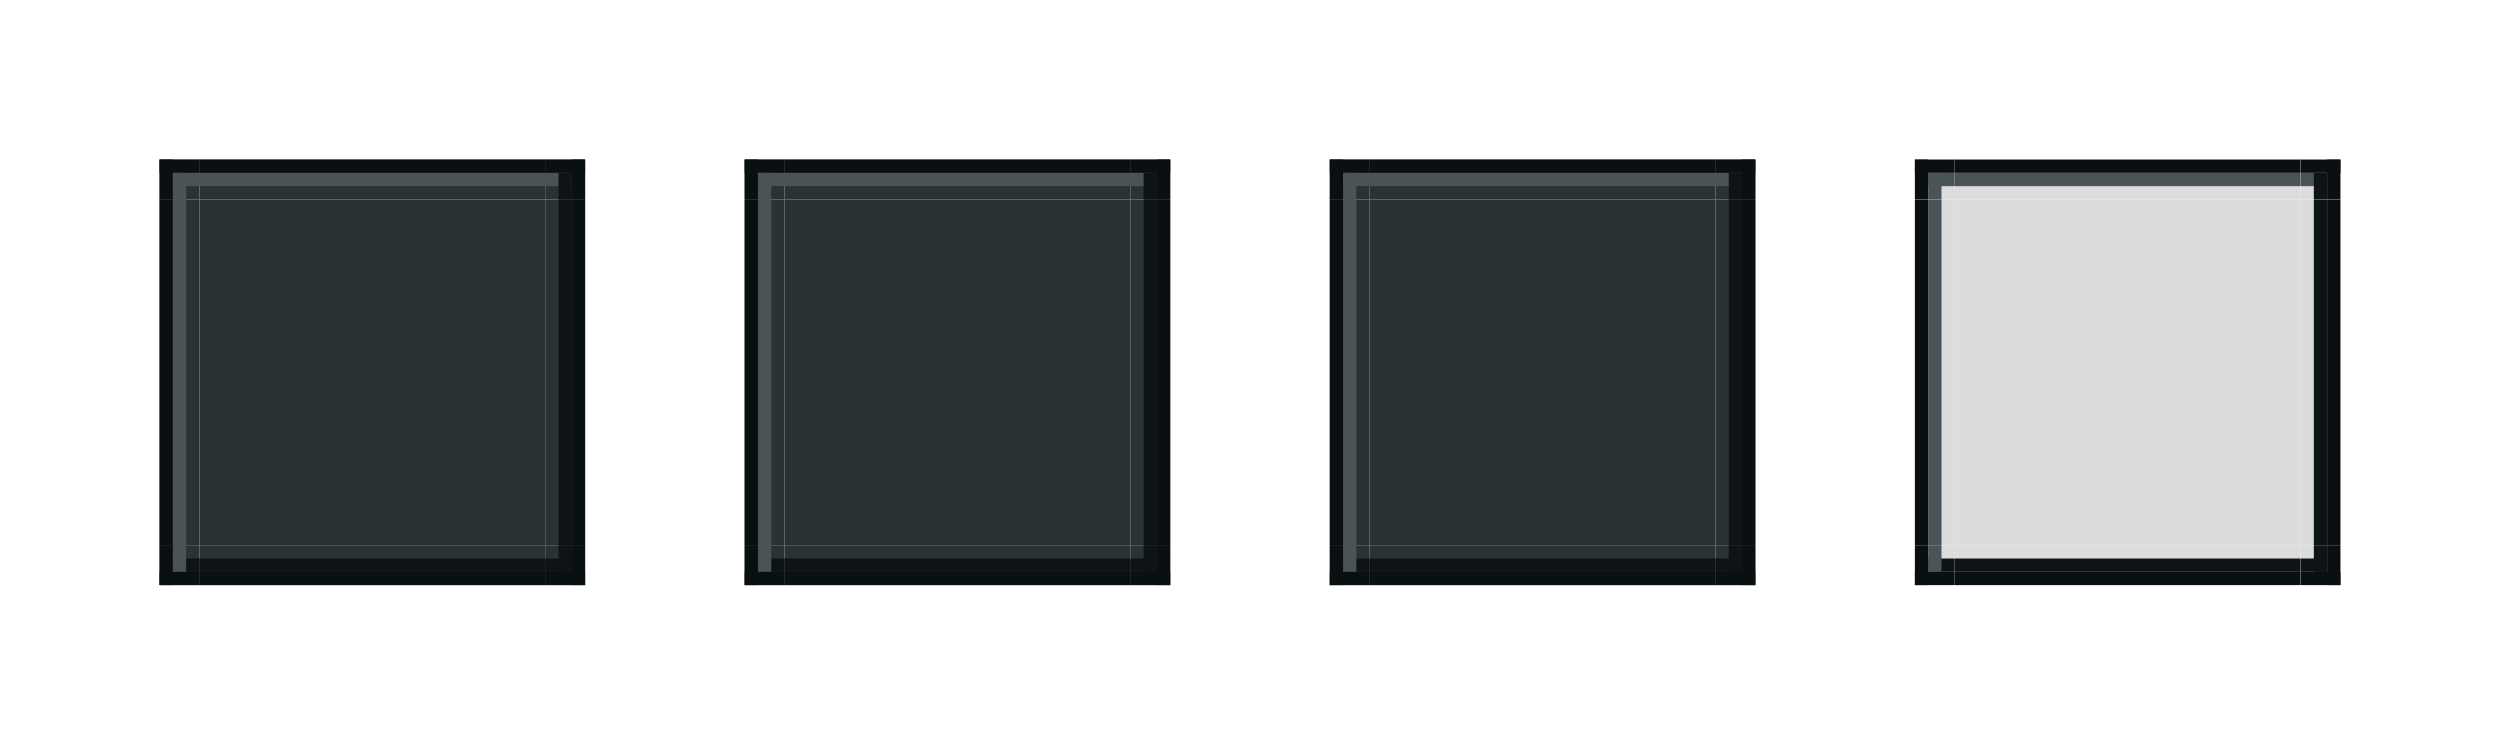
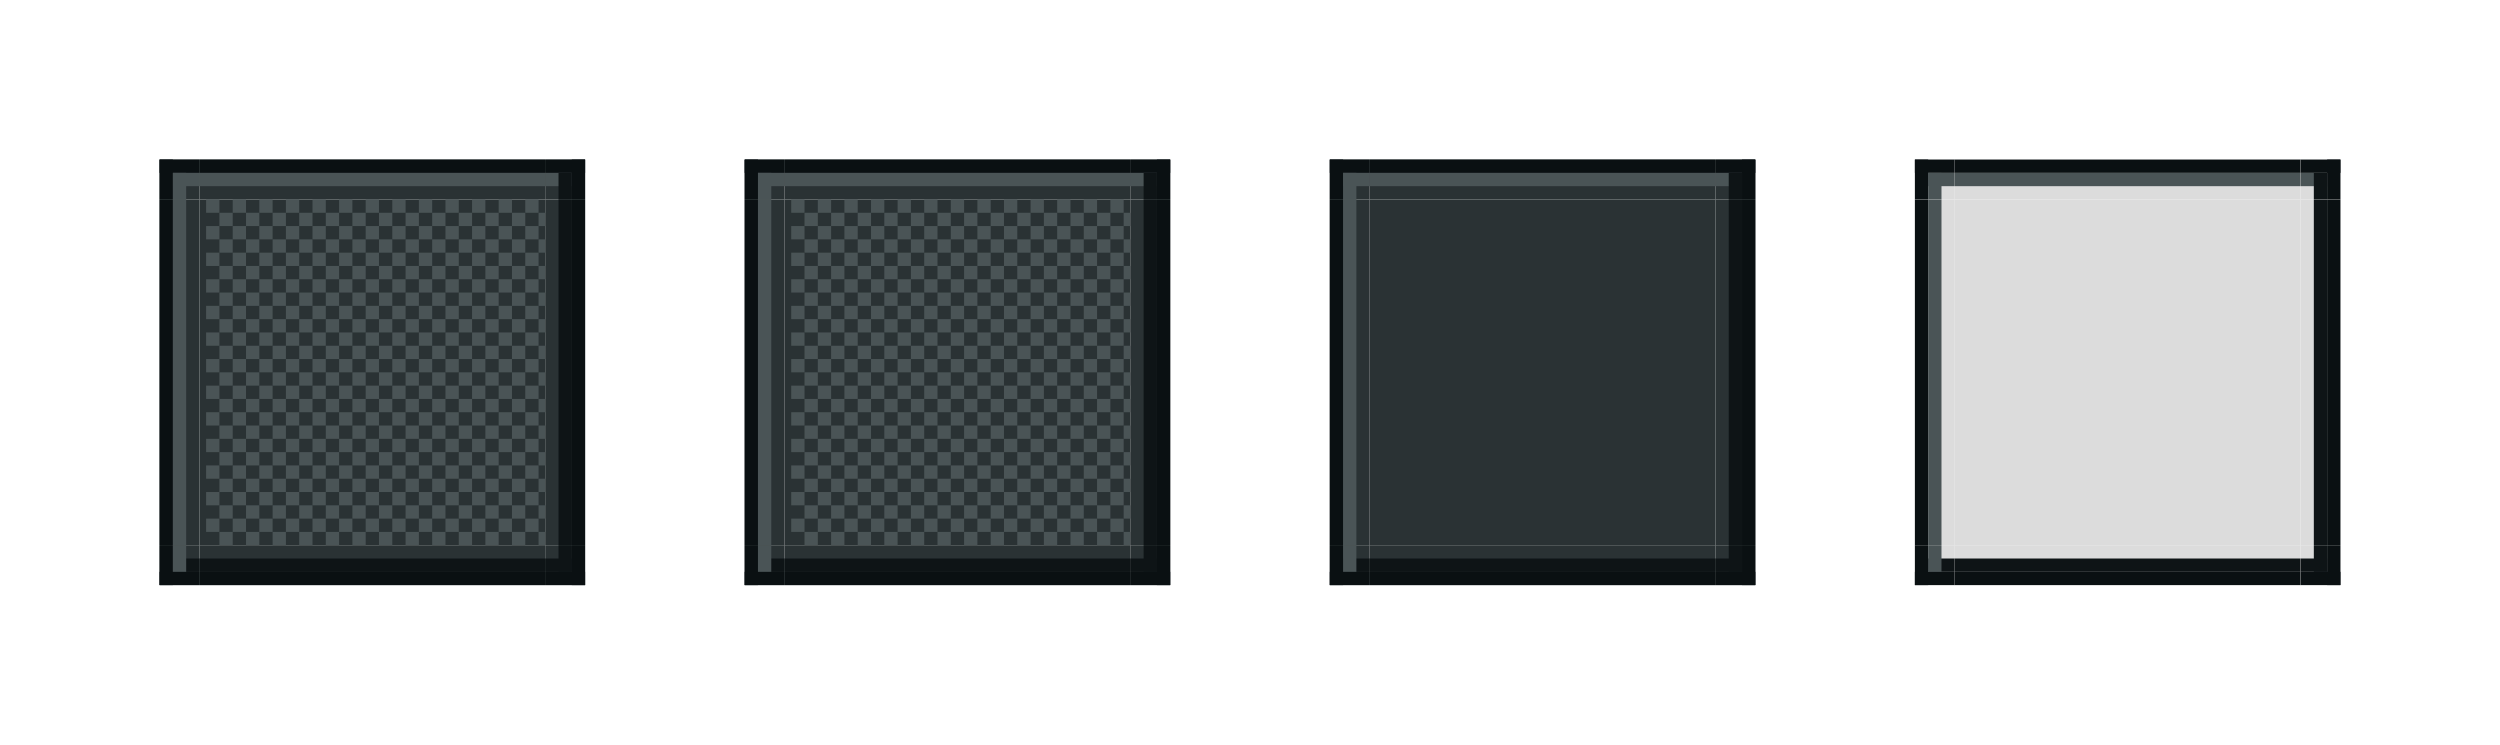
<svg xmlns="http://www.w3.org/2000/svg" width="188" height="56" viewBox="0 0 188 56">
  <defs>
    <style id="current-color-scheme" type="text/css">
      .ColorScheme-Text { color:#0a1012; stop-color:#0a1012; }
      .ColorScheme-Background { color:#2a3234; stop-color:#2a3234; }
      .ColorScheme-Highlight { color:#000080; stop-color:#000080; }
      .ColorScheme-ViewText { color:#0a1012; stop-color:#0a1012; }
      .ColorScheme-ViewBackground { color:#1e2628; stop-color:#1e2628; }
      .ColorScheme-ViewHover { color:#dcdcdc; stop-color:#dcdcdc; }
      .ColorScheme-ViewFocus { color:#000080; stop-color:#000080; }
      .ColorScheme-ButtonText { color:#0a1012; stop-color:#0a1012; }
      .ColorScheme-ButtonBackground { color:#2a3234; stop-color:#2a3234; }
      .ColorScheme-ButtonHover { color:#dcdcdc; stop-color:#dcdcdc; }
      .ColorScheme-ButtonFocus { color:#000080; stop-color:#000080; }
      .ColorScheme-HighlightedText { color:#1e2628; stop-color:#1e2628; }
      .ColorScheme-ComplementaryBackground { color:#232b2d; stop-color:#232b2d; }
      .ColorScheme-NegativeText { color:#800000; stop-color:#800000; }
      .ColorScheme-NeutralText { color:#808000; stop-color:#808000; }
      .ColorScheme-PositiveText { color:#008000; stop-color:#008000; }
    </style>
  </defs>
  <g id="background-vertical-topleft">
    <rect x="12" y="12" width="3" height="3" class="ColorScheme-Background" style="fill:currentColor;fill-opacity:1;stroke:none" />
    <rect x="12" y="12" width="3" height="1" fill="#0a1012" />
    <rect x="13" y="13" width="2" height="1" fill="#4a5456" />
    <rect x="12" y="12" width="1" height="3" fill="#0a1012" />
    <rect x="13" y="13" width="1" height="2" fill="#4a5456" />
  </g>
  <g id="background-vertical-top">
    <rect x="15" y="12" width="26" height="3" class="ColorScheme-Background" style="fill:currentColor;fill-opacity:1;stroke:none" />
    <rect x="15" y="12" width="26" height="1" fill="#0a1012" />
    <rect x="15" y="13" width="26" height="1" fill="#4a5456" />
  </g>
  <g id="background-vertical-topright">
    <rect x="41" y="12" width="3" height="3" class="ColorScheme-Background" style="fill:currentColor;fill-opacity:1;stroke:none" />
    <rect x="41" y="12" width="3" height="1" fill="#0a1012" />
    <rect x="41" y="13" width="2" height="1" fill="#4a5456" />
    <rect x="43" y="12" width="1" height="3" fill="#0a1012" />
    <rect x="42" y="13" width="1" height="2" fill="#0e1416" />
  </g>
  <g id="background-vertical-left">
    <rect x="12" y="15" width="3" height="26" class="ColorScheme-Background" style="fill:currentColor;fill-opacity:1;stroke:none" />
    <rect x="12" y="15" width="1" height="26" fill="#0a1012" />
    <rect x="13" y="15" width="1" height="26" fill="#4a5456" />
  </g>
  <g id="background-vertical-center">
    <rect x="15" y="15" width="26" height="26" class="ColorScheme-Background" style="fill:currentColor;fill-opacity:1;stroke:none" />
+     <line x1="15.5" y1="15.5" x2="41" y2="15.5" stroke="#4a5456" stroke-width="1" stroke-dasharray="1 1" />
+     <line x1="16.5" y1="16.5" x2="41" y2="16.5" stroke="#4a5456" stroke-width="1" stroke-dasharray="1 1" />
+     <line x1="15.5" y1="17.5" x2="41" y2="17.5" stroke="#4a5456" stroke-width="1" stroke-dasharray="1 1" />
+     <line x1="16.5" y1="18.5" x2="41" y2="18.5" stroke="#4a5456" stroke-width="1" stroke-dasharray="1 1" />
+     <line x1="15.5" y1="19.5" x2="41" y2="19.5" stroke="#4a5456" stroke-width="1" stroke-dasharray="1 1" />
+     <line x1="16.5" y1="20.5" x2="41" y2="20.5" stroke="#4a5456" stroke-width="1" stroke-dasharray="1 1" />
+     <line x1="15.5" y1="21.5" x2="41" y2="21.5" stroke="#4a5456" stroke-width="1" stroke-dasharray="1 1" />
+     <line x1="16.5" y1="22.5" x2="41" y2="22.5" stroke="#4a5456" stroke-width="1" stroke-dasharray="1 1" />
+     <line x1="15.5" y1="23.5" x2="41" y2="23.5" stroke="#4a5456" stroke-width="1" stroke-dasharray="1 1" />
+     <line x1="16.5" y1="24.5" x2="41" y2="24.5" stroke="#4a5456" stroke-width="1" stroke-dasharray="1 1" />
+     <line x1="15.5" y1="25.5" x2="41" y2="25.5" stroke="#4a5456" stroke-width="1" stroke-dasharray="1 1" />
+     <line x1="16.5" y1="26.5" x2="41" y2="26.5" stroke="#4a5456" stroke-width="1" stroke-dasharray="1 1" />
+     <line x1="15.5" y1="27.5" x2="41" y2="27.5" stroke="#4a5456" stroke-width="1" stroke-dasharray="1 1" />
+     <line x1="16.5" y1="28.5" x2="41" y2="28.5" stroke="#4a5456" stroke-width="1" stroke-dasharray="1 1" />
+     <line x1="15.5" y1="29.5" x2="41" y2="29.5" stroke="#4a5456" stroke-width="1" stroke-dasharray="1 1" />
+     <line x1="16.5" y1="30.5" x2="41" y2="30.5" stroke="#4a5456" stroke-width="1" stroke-dasharray="1 1" />
+     <line x1="15.5" y1="31.5" x2="41" y2="31.5" stroke="#4a5456" stroke-width="1" stroke-dasharray="1 1" />
+     <line x1="16.5" y1="32.5" x2="41" y2="32.5" stroke="#4a5456" stroke-width="1" stroke-dasharray="1 1" />
+     <line x1="15.5" y1="33.5" x2="41" y2="33.5" stroke="#4a5456" stroke-width="1" stroke-dasharray="1 1" />
+     <line x1="16.5" y1="34.5" x2="41" y2="34.5" stroke="#4a5456" stroke-width="1" stroke-dasharray="1 1" />
+     <line x1="15.5" y1="35.5" x2="41" y2="35.5" stroke="#4a5456" stroke-width="1" stroke-dasharray="1 1" />
+     <line x1="16.5" y1="36.5" x2="41" y2="36.5" stroke="#4a5456" stroke-width="1" stroke-dasharray="1 1" />
+     <line x1="15.5" y1="37.5" x2="41" y2="37.5" stroke="#4a5456" stroke-width="1" stroke-dasharray="1 1" />
+     <line x1="16.5" y1="38.5" x2="41" y2="38.5" stroke="#4a5456" stroke-width="1" stroke-dasharray="1 1" />
+     <line x1="15.5" y1="39.5" x2="41" y2="39.5" stroke="#4a5456" stroke-width="1" stroke-dasharray="1 1" />
+     <line x1="16.5" y1="40.5" x2="41" y2="40.5" stroke="#4a5456" stroke-width="1" stroke-dasharray="1 1" />
  </g>
  <g id="background-vertical-right">
    <rect x="41" y="15" width="3" height="26" class="ColorScheme-Background" style="fill:currentColor;fill-opacity:1;stroke:none" />
    <rect x="43" y="15" width="1" height="26" fill="#0a1012" />
    <rect x="42" y="15" width="1" height="26" fill="#0e1416" />
  </g>
  <g id="background-vertical-bottomleft">
    <rect x="12" y="41" width="3" height="3" class="ColorScheme-Background" style="fill:currentColor;fill-opacity:1;stroke:none" />
    <rect x="12" y="43" width="3" height="1" fill="#0a1012" />
    <rect x="13" y="42" width="2" height="1" fill="#0e1416" />
    <rect x="12" y="41" width="1" height="3" fill="#0a1012" />
    <rect x="13" y="41" width="1" height="2" fill="#4a5456" />
  </g>
  <g id="background-vertical-bottom">
    <rect x="15" y="41" width="26" height="3" class="ColorScheme-Background" style="fill:currentColor;fill-opacity:1;stroke:none" />
    <rect x="15" y="43" width="26" height="1" fill="#0a1012" />
    <rect x="15" y="42" width="26" height="1" fill="#0e1416" />
  </g>
  <g id="background-vertical-bottomright">
    <rect x="41" y="41" width="3" height="3" class="ColorScheme-Background" style="fill:currentColor;fill-opacity:1;stroke:none" />
    <rect x="41" y="43" width="3" height="1" fill="#0a1012" />
    <rect x="41" y="42" width="2" height="1" fill="#0e1416" />
    <rect x="43" y="41" width="1" height="3" fill="#0a1012" />
    <rect x="42" y="41" width="1" height="2" fill="#0e1416" />
  </g>
  <rect id="background-vertical-hint-scrollbar-size" x="13" y="15" width="6" height="6" fill="#00ff00" opacity="0" />
  <g id="background-horizontal-topleft">
    <rect x="56" y="12" width="3" height="3" class="ColorScheme-Background" style="fill:currentColor;fill-opacity:1;stroke:none" />
    <rect x="56" y="12" width="3" height="1" fill="#0a1012" />
    <rect x="57" y="13" width="2" height="1" fill="#4a5456" />
    <rect x="56" y="12" width="1" height="3" fill="#0a1012" />
    <rect x="57" y="13" width="1" height="2" fill="#4a5456" />
  </g>
  <g id="background-horizontal-top">
    <rect x="59" y="12" width="26" height="3" class="ColorScheme-Background" style="fill:currentColor;fill-opacity:1;stroke:none" />
    <rect x="59" y="12" width="26" height="1" fill="#0a1012" />
    <rect x="59" y="13" width="26" height="1" fill="#4a5456" />
  </g>
  <g id="background-horizontal-topright">
    <rect x="85" y="12" width="3" height="3" class="ColorScheme-Background" style="fill:currentColor;fill-opacity:1;stroke:none" />
    <rect x="85" y="12" width="3" height="1" fill="#0a1012" />
    <rect x="85" y="13" width="2" height="1" fill="#4a5456" />
    <rect x="87" y="12" width="1" height="3" fill="#0a1012" />
    <rect x="86" y="13" width="1" height="2" fill="#0e1416" />
  </g>
  <g id="background-horizontal-left">
    <rect x="56" y="15" width="3" height="26" class="ColorScheme-Background" style="fill:currentColor;fill-opacity:1;stroke:none" />
    <rect x="56" y="15" width="1" height="26" fill="#0a1012" />
    <rect x="57" y="15" width="1" height="26" fill="#4a5456" />
  </g>
  <g id="background-horizontal-center">
    <rect x="59" y="15" width="26" height="26" class="ColorScheme-Background" style="fill:currentColor;fill-opacity:1;stroke:none" />
+     <line x1="59.5" y1="15.5" x2="85" y2="15.5" stroke="#4a5456" stroke-width="1" stroke-dasharray="1 1" />
+     <line x1="60.5" y1="16.5" x2="85" y2="16.5" stroke="#4a5456" stroke-width="1" stroke-dasharray="1 1" />
+     <line x1="59.5" y1="17.5" x2="85" y2="17.5" stroke="#4a5456" stroke-width="1" stroke-dasharray="1 1" />
+     <line x1="60.5" y1="18.5" x2="85" y2="18.5" stroke="#4a5456" stroke-width="1" stroke-dasharray="1 1" />
+     <line x1="59.5" y1="19.5" x2="85" y2="19.5" stroke="#4a5456" stroke-width="1" stroke-dasharray="1 1" />
+     <line x1="60.5" y1="20.5" x2="85" y2="20.5" stroke="#4a5456" stroke-width="1" stroke-dasharray="1 1" />
+     <line x1="59.5" y1="21.5" x2="85" y2="21.5" stroke="#4a5456" stroke-width="1" stroke-dasharray="1 1" />
+     <line x1="60.5" y1="22.5" x2="85" y2="22.5" stroke="#4a5456" stroke-width="1" stroke-dasharray="1 1" />
+     <line x1="59.5" y1="23.5" x2="85" y2="23.5" stroke="#4a5456" stroke-width="1" stroke-dasharray="1 1" />
+     <line x1="60.5" y1="24.5" x2="85" y2="24.5" stroke="#4a5456" stroke-width="1" stroke-dasharray="1 1" />
+     <line x1="59.5" y1="25.5" x2="85" y2="25.5" stroke="#4a5456" stroke-width="1" stroke-dasharray="1 1" />
+     <line x1="60.5" y1="26.5" x2="85" y2="26.5" stroke="#4a5456" stroke-width="1" stroke-dasharray="1 1" />
+     <line x1="59.5" y1="27.5" x2="85" y2="27.5" stroke="#4a5456" stroke-width="1" stroke-dasharray="1 1" />
+     <line x1="60.5" y1="28.5" x2="85" y2="28.5" stroke="#4a5456" stroke-width="1" stroke-dasharray="1 1" />
+     <line x1="59.5" y1="29.5" x2="85" y2="29.5" stroke="#4a5456" stroke-width="1" stroke-dasharray="1 1" />
+     <line x1="60.5" y1="30.5" x2="85" y2="30.5" stroke="#4a5456" stroke-width="1" stroke-dasharray="1 1" />
+     <line x1="59.5" y1="31.5" x2="85" y2="31.5" stroke="#4a5456" stroke-width="1" stroke-dasharray="1 1" />
+     <line x1="60.5" y1="32.5" x2="85" y2="32.5" stroke="#4a5456" stroke-width="1" stroke-dasharray="1 1" />
+     <line x1="59.5" y1="33.5" x2="85" y2="33.5" stroke="#4a5456" stroke-width="1" stroke-dasharray="1 1" />
+     <line x1="60.5" y1="34.5" x2="85" y2="34.5" stroke="#4a5456" stroke-width="1" stroke-dasharray="1 1" />
+     <line x1="59.5" y1="35.5" x2="85" y2="35.5" stroke="#4a5456" stroke-width="1" stroke-dasharray="1 1" />
+     <line x1="60.5" y1="36.5" x2="85" y2="36.5" stroke="#4a5456" stroke-width="1" stroke-dasharray="1 1" />
+     <line x1="59.5" y1="37.5" x2="85" y2="37.5" stroke="#4a5456" stroke-width="1" stroke-dasharray="1 1" />
+     <line x1="60.5" y1="38.5" x2="85" y2="38.5" stroke="#4a5456" stroke-width="1" stroke-dasharray="1 1" />
+     <line x1="59.5" y1="39.5" x2="85" y2="39.5" stroke="#4a5456" stroke-width="1" stroke-dasharray="1 1" />
+     <line x1="60.5" y1="40.5" x2="85" y2="40.5" stroke="#4a5456" stroke-width="1" stroke-dasharray="1 1" />
  </g>
  <g id="background-horizontal-right">
    <rect x="85" y="15" width="3" height="26" class="ColorScheme-Background" style="fill:currentColor;fill-opacity:1;stroke:none" />
    <rect x="87" y="15" width="1" height="26" fill="#0a1012" />
    <rect x="86" y="15" width="1" height="26" fill="#0e1416" />
  </g>
  <g id="background-horizontal-bottomleft">
    <rect x="56" y="41" width="3" height="3" class="ColorScheme-Background" style="fill:currentColor;fill-opacity:1;stroke:none" />
    <rect x="56" y="43" width="3" height="1" fill="#0a1012" />
    <rect x="57" y="42" width="2" height="1" fill="#0e1416" />
    <rect x="56" y="41" width="1" height="3" fill="#0a1012" />
    <rect x="57" y="41" width="1" height="2" fill="#4a5456" />
  </g>
  <g id="background-horizontal-bottom">
    <rect x="59" y="41" width="26" height="3" class="ColorScheme-Background" style="fill:currentColor;fill-opacity:1;stroke:none" />
    <rect x="59" y="43" width="26" height="1" fill="#0a1012" />
    <rect x="59" y="42" width="26" height="1" fill="#0e1416" />
  </g>
  <g id="background-horizontal-bottomright">
    <rect x="85" y="41" width="3" height="3" class="ColorScheme-Background" style="fill:currentColor;fill-opacity:1;stroke:none" />
    <rect x="85" y="43" width="3" height="1" fill="#0a1012" />
    <rect x="85" y="42" width="2" height="1" fill="#0e1416" />
    <rect x="87" y="41" width="1" height="3" fill="#0a1012" />
    <rect x="86" y="41" width="1" height="2" fill="#0e1416" />
  </g>
  <rect id="background-horizontal-hint-scrollbar-size" x="57" y="15" width="6" height="6" fill="#00ff00" opacity="0" />
  <g id="slider-topleft">
    <rect x="100" y="12" width="3" height="3" class="ColorScheme-Background" style="fill:currentColor;fill-opacity:1;stroke:none" />
    <rect x="100" y="12" width="3" height="1" fill="#0a1012" />
    <rect x="101" y="13" width="2" height="1" fill="#4a5456" />
    <rect x="100" y="12" width="1" height="3" fill="#0a1012" />
    <rect x="101" y="13" width="1" height="2" fill="#4a5456" />
  </g>
  <g id="slider-top">
    <rect x="103" y="12" width="26" height="3" class="ColorScheme-Background" style="fill:currentColor;fill-opacity:1;stroke:none" />
    <rect x="103" y="12" width="26" height="1" fill="#0a1012" />
    <rect x="103" y="13" width="26" height="1" fill="#4a5456" />
  </g>
  <g id="slider-topright">
    <rect x="129" y="12" width="3" height="3" class="ColorScheme-Background" style="fill:currentColor;fill-opacity:1;stroke:none" />
    <rect x="129" y="12" width="3" height="1" fill="#0a1012" />
    <rect x="129" y="13" width="2" height="1" fill="#4a5456" />
    <rect x="131" y="12" width="1" height="3" fill="#0a1012" />
    <rect x="130" y="13" width="1" height="2" fill="#0e1416" />
  </g>
  <g id="slider-left">
    <rect x="100" y="15" width="3" height="26" class="ColorScheme-Background" style="fill:currentColor;fill-opacity:1;stroke:none" />
    <rect x="100" y="15" width="1" height="26" fill="#0a1012" />
    <rect x="101" y="15" width="1" height="26" fill="#4a5456" />
  </g>
  <g id="slider-center">
    <rect x="103" y="15" width="26" height="26" class="ColorScheme-Background" style="fill:currentColor;fill-opacity:1;stroke:none" />
  </g>
  <g id="slider-right">
    <rect x="129" y="15" width="3" height="26" class="ColorScheme-Background" style="fill:currentColor;fill-opacity:1;stroke:none" />
    <rect x="131" y="15" width="1" height="26" fill="#0a1012" />
    <rect x="130" y="15" width="1" height="26" fill="#0e1416" />
  </g>
  <g id="slider-bottomleft">
    <rect x="100" y="41" width="3" height="3" class="ColorScheme-Background" style="fill:currentColor;fill-opacity:1;stroke:none" />
    <rect x="100" y="43" width="3" height="1" fill="#0a1012" />
    <rect x="101" y="42" width="2" height="1" fill="#0e1416" />
    <rect x="100" y="41" width="1" height="3" fill="#0a1012" />
    <rect x="101" y="41" width="1" height="2" fill="#4a5456" />
  </g>
  <g id="slider-bottom">
    <rect x="103" y="41" width="26" height="3" class="ColorScheme-Background" style="fill:currentColor;fill-opacity:1;stroke:none" />
    <rect x="103" y="43" width="26" height="1" fill="#0a1012" />
    <rect x="103" y="42" width="26" height="1" fill="#0e1416" />
  </g>
  <g id="slider-bottomright">
    <rect x="129" y="41" width="3" height="3" class="ColorScheme-Background" style="fill:currentColor;fill-opacity:1;stroke:none" />
    <rect x="129" y="43" width="3" height="1" fill="#0a1012" />
    <rect x="129" y="42" width="2" height="1" fill="#0e1416" />
    <rect x="131" y="41" width="1" height="3" fill="#0a1012" />
    <rect x="130" y="41" width="1" height="2" fill="#0e1416" />
  </g>
  <rect id="slider-hint-scrollbar-size" x="101" y="15" width="6" height="6" fill="#00ff00" opacity="0" />
  <g id="mouseover-slider-topleft">
    <rect x="144" y="12" width="3" height="3" class="ColorScheme-ButtonHover" style="fill:currentColor;fill-opacity:1;stroke:none" />
    <rect x="144" y="12" width="3" height="1" fill="#0a1012" />
    <rect x="145" y="13" width="2" height="1" fill="#4a5456" />
    <rect x="144" y="12" width="1" height="3" fill="#0a1012" />
    <rect x="145" y="13" width="1" height="2" fill="#4a5456" />
  </g>
  <g id="mouseover-slider-top">
    <rect x="147" y="12" width="26" height="3" class="ColorScheme-ButtonHover" style="fill:currentColor;fill-opacity:1;stroke:none" />
    <rect x="147" y="12" width="26" height="1" fill="#0a1012" />
    <rect x="147" y="13" width="26" height="1" fill="#4a5456" />
  </g>
  <g id="mouseover-slider-topright">
    <rect x="173" y="12" width="3" height="3" class="ColorScheme-ButtonHover" style="fill:currentColor;fill-opacity:1;stroke:none" />
    <rect x="173" y="12" width="3" height="1" fill="#0a1012" />
    <rect x="173" y="13" width="2" height="1" fill="#4a5456" />
    <rect x="175" y="12" width="1" height="3" fill="#0a1012" />
    <rect x="174" y="13" width="1" height="2" fill="#0e1416" />
  </g>
  <g id="mouseover-slider-left">
    <rect x="144" y="15" width="3" height="26" class="ColorScheme-ButtonHover" style="fill:currentColor;fill-opacity:1;stroke:none" />
    <rect x="144" y="15" width="1" height="26" fill="#0a1012" />
    <rect x="145" y="15" width="1" height="26" fill="#4a5456" />
  </g>
  <g id="mouseover-slider-center">
    <rect x="147" y="15" width="26" height="26" class="ColorScheme-ButtonHover" style="fill:currentColor;fill-opacity:1;stroke:none" />
  </g>
  <g id="mouseover-slider-right">
    <rect x="173" y="15" width="3" height="26" class="ColorScheme-ButtonHover" style="fill:currentColor;fill-opacity:1;stroke:none" />
    <rect x="175" y="15" width="1" height="26" fill="#0a1012" />
    <rect x="174" y="15" width="1" height="26" fill="#0e1416" />
  </g>
  <g id="mouseover-slider-bottomleft">
    <rect x="144" y="41" width="3" height="3" class="ColorScheme-ButtonHover" style="fill:currentColor;fill-opacity:1;stroke:none" />
    <rect x="144" y="43" width="3" height="1" fill="#0a1012" />
    <rect x="145" y="42" width="2" height="1" fill="#0e1416" />
    <rect x="144" y="41" width="1" height="3" fill="#0a1012" />
    <rect x="145" y="41" width="1" height="2" fill="#4a5456" />
  </g>
  <g id="mouseover-slider-bottom">
    <rect x="147" y="41" width="26" height="3" class="ColorScheme-ButtonHover" style="fill:currentColor;fill-opacity:1;stroke:none" />
    <rect x="147" y="43" width="26" height="1" fill="#0a1012" />
    <rect x="147" y="42" width="26" height="1" fill="#0e1416" />
  </g>
  <g id="mouseover-slider-bottomright">
    <rect x="173" y="41" width="3" height="3" class="ColorScheme-ButtonHover" style="fill:currentColor;fill-opacity:1;stroke:none" />
    <rect x="173" y="43" width="3" height="1" fill="#0a1012" />
    <rect x="173" y="42" width="2" height="1" fill="#0e1416" />
    <rect x="175" y="41" width="1" height="3" fill="#0a1012" />
    <rect x="174" y="41" width="1" height="2" fill="#0e1416" />
  </g>
  <rect id="mouseover-slider-hint-scrollbar-size" x="145" y="15" width="6" height="6" fill="#00ff00" opacity="0" />
+   <rect id="hint-tile-center" x="0" y="-4" width="2" height="2" opacity="0" />
</svg>
